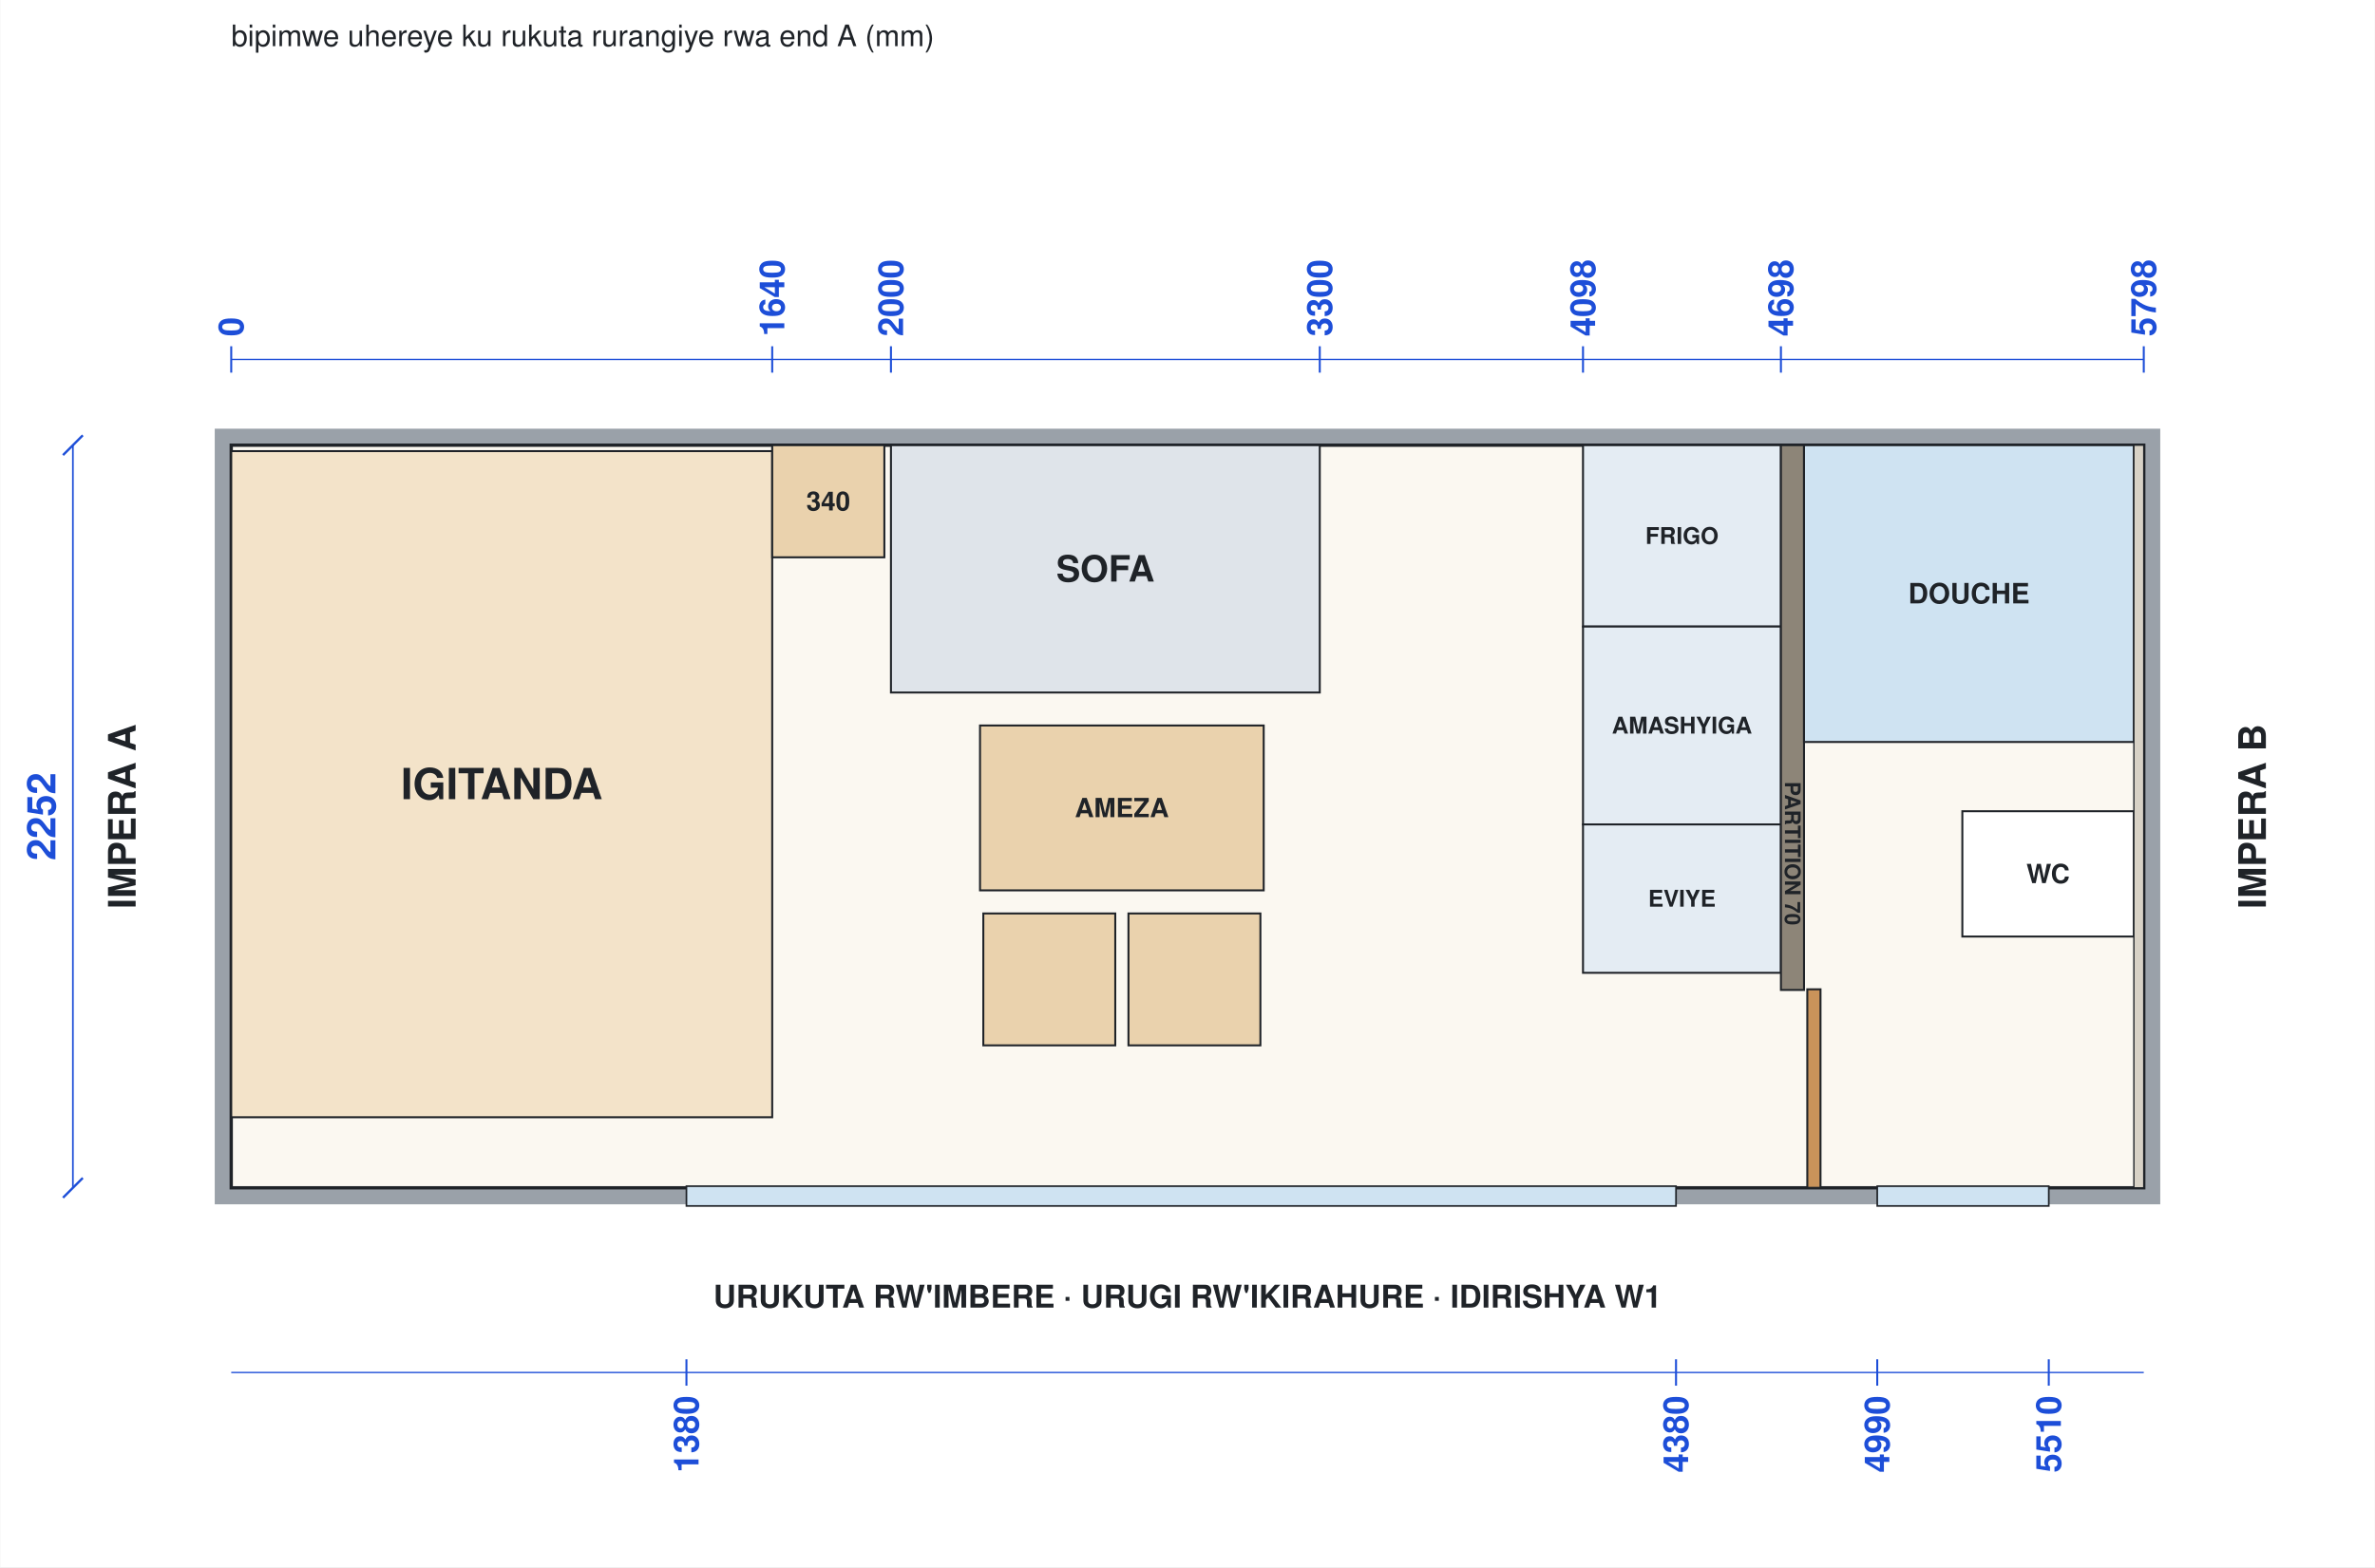
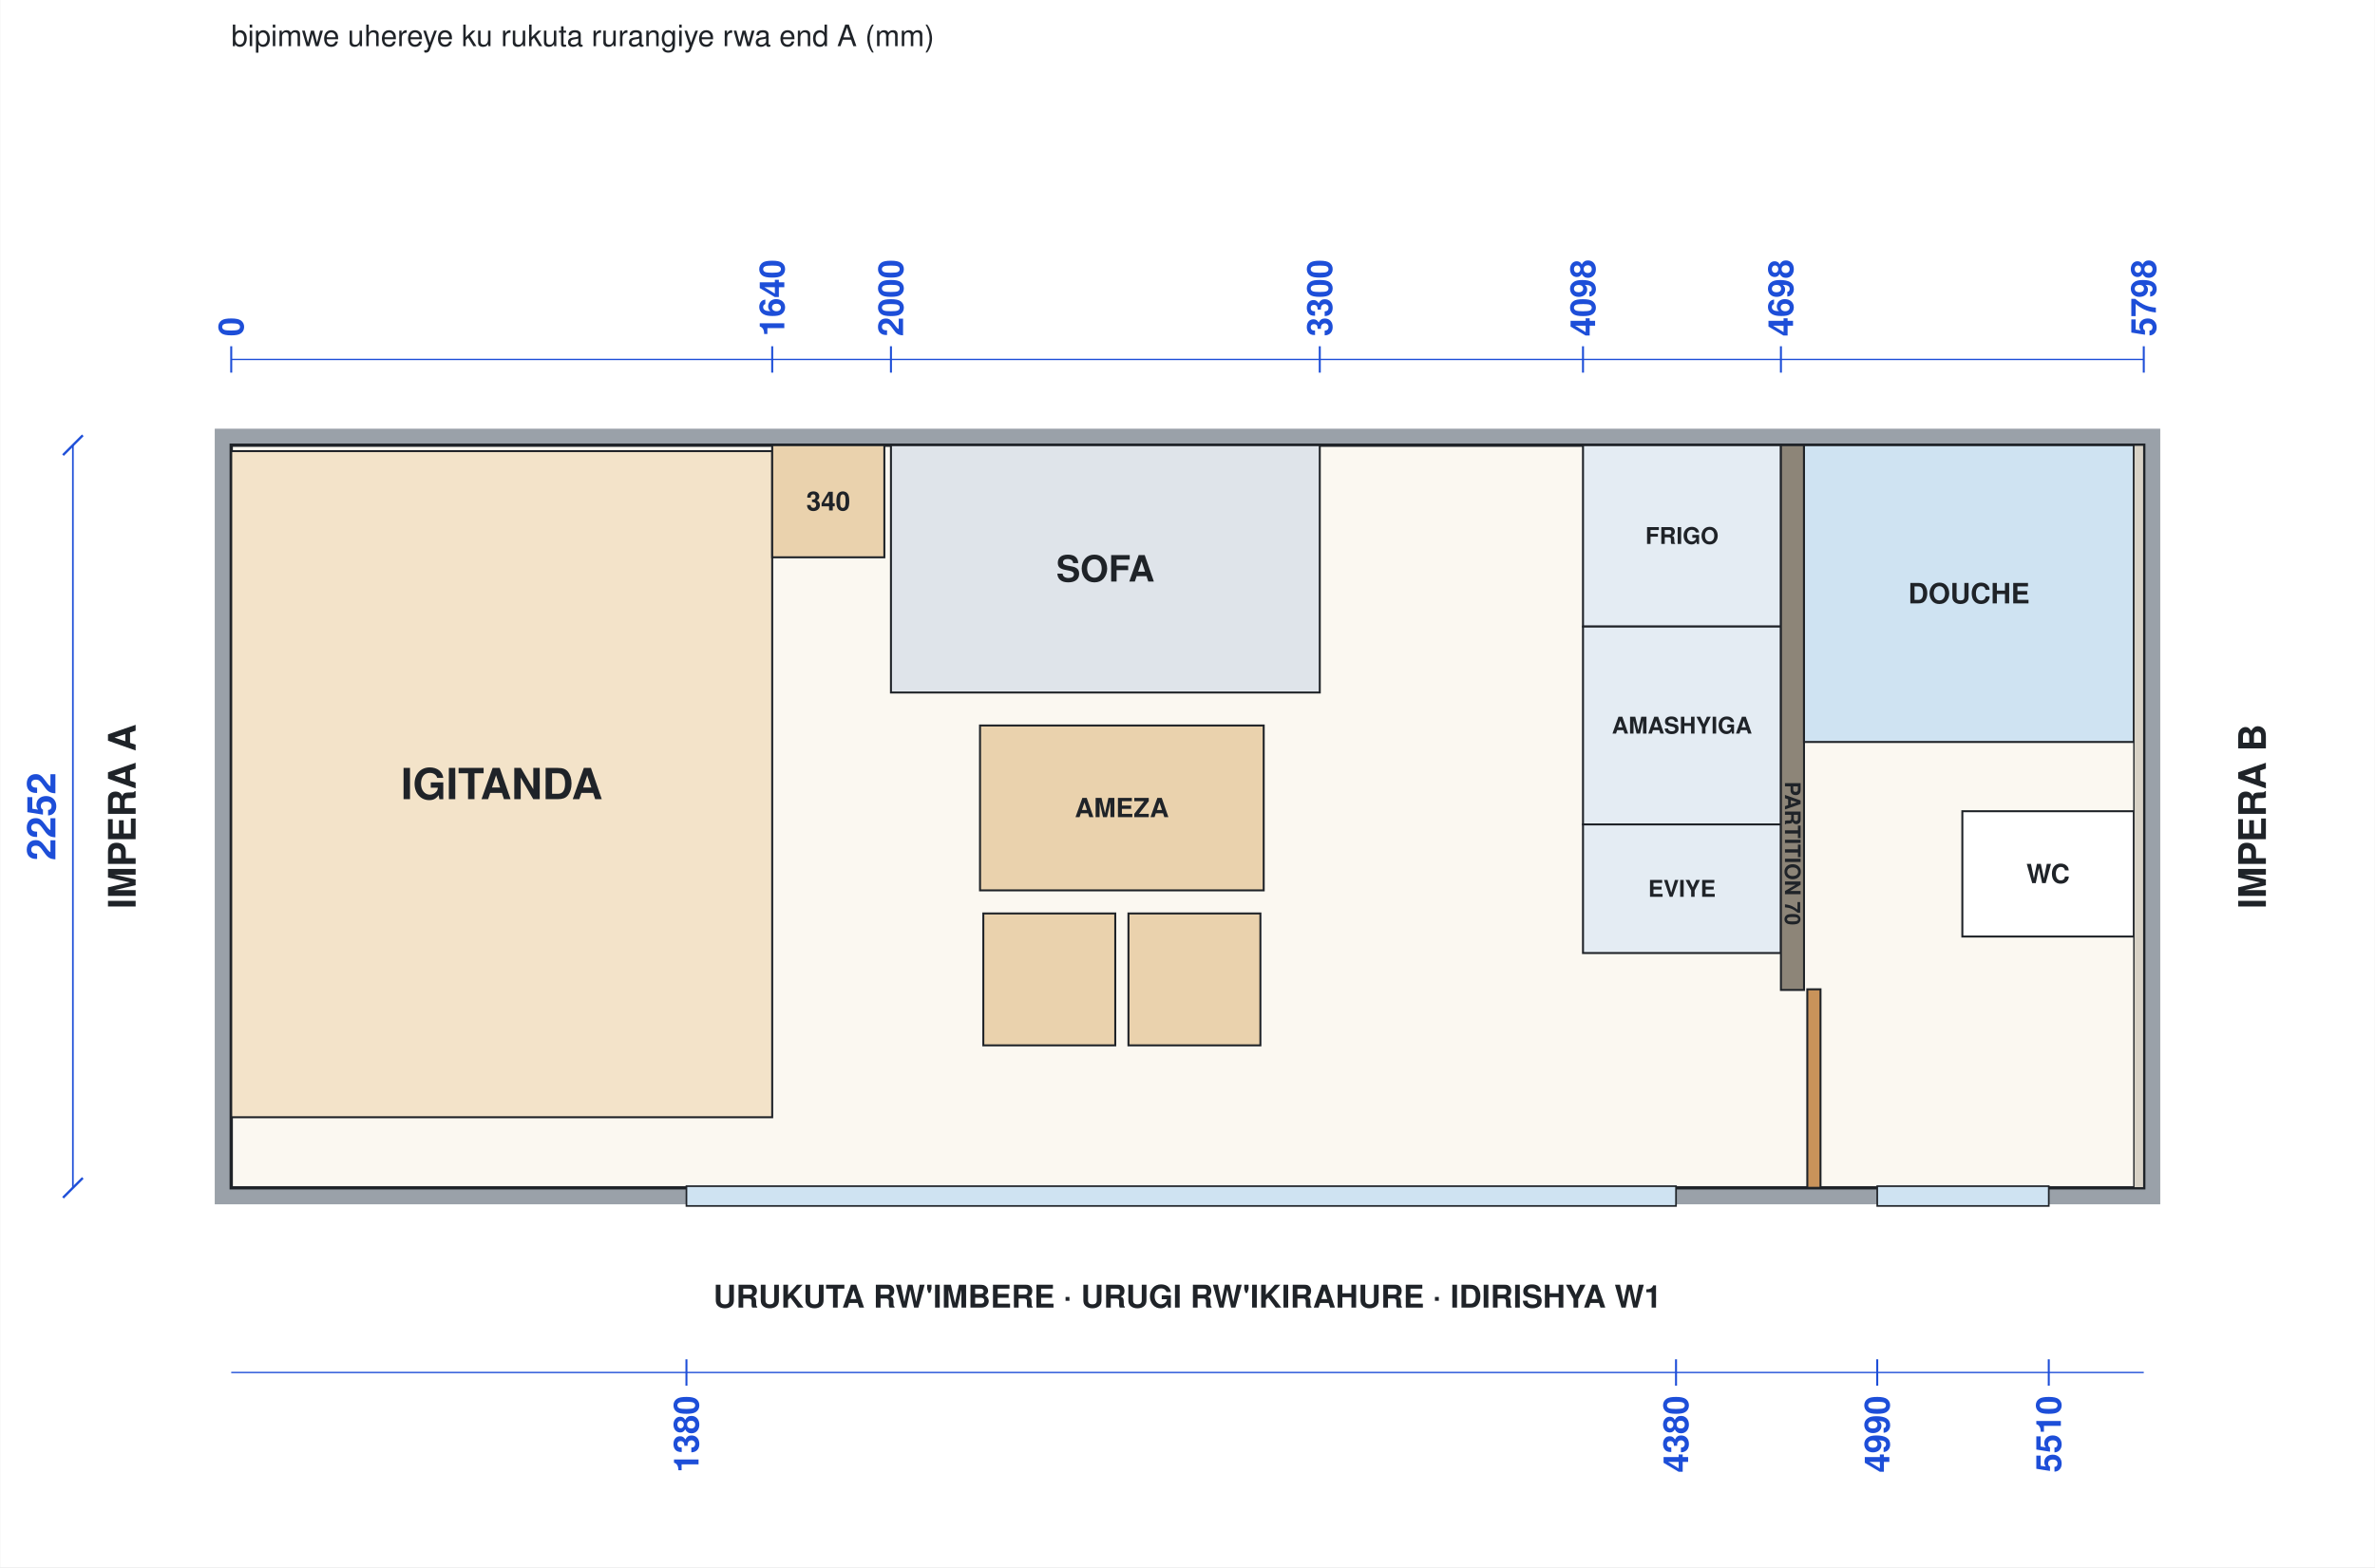
<svg xmlns="http://www.w3.org/2000/svg" viewBox="-700 -1350 7198 4752" width="1200" height="792" font-family="Helvetica, Arial, sans-serif">
  <rect x="-700" y="-1350" width="7198" height="4752" fill="#ffffff" />
  <rect x="-50" y="-50" width="5898" height="2352" fill="#9aa1a9" stroke="none" stroke-width="0" />
  <rect x="0" y="0" width="5798" height="2252" fill="#fbf8f1" stroke="#1f2328" stroke-width="10" />
  <rect x="1380" y="2247" width="3000" height="60" fill="#cfe3f2" stroke="#1f2328" stroke-width="5" />
  <rect x="4990" y="2247" width="520" height="60" fill="#cfe3f2" stroke="#1f2328" stroke-width="5" />
  <rect x="0" y="18" width="1640" height="2020" fill="#f3e3c9" stroke="#1f2328" stroke-width="6" />
  <text x="820" y="1028" font-size="130" font-weight="700" fill="#1f2328" text-anchor="middle" dominant-baseline="middle">IGITANDA</text>
  <rect x="1640" y="0" width="340" height="340" fill="#ead2ad" stroke="#1f2328" stroke-width="6" />
  <text x="1810" y="170" font-size="80" font-weight="700" fill="#1f2328" text-anchor="middle" dominant-baseline="middle">340</text>
  <rect x="2000" y="0" width="1300" height="750" fill="#dfe4ea" stroke="#1f2328" stroke-width="6" />
  <text x="2650" y="375" font-size="110" font-weight="700" fill="#1f2328" text-anchor="middle" dominant-baseline="middle">SOFA</text>
  <rect x="2270" y="850" width="860" height="500" fill="#ead2ad" stroke="#1f2328" stroke-width="6" />
  <text x="2700" y="1100" font-size="80" font-weight="700" fill="#1f2328" text-anchor="middle" dominant-baseline="middle">AMEZA</text>
  <rect x="2280" y="1420" width="400" height="400" fill="#ead2ad" stroke="#1f2328" stroke-width="6" />
  <rect x="2720" y="1420" width="400" height="400" fill="#ead2ad" stroke="#1f2328" stroke-width="6" />
  <rect x="4098" y="0" width="600" height="550" fill="#e4ecf3" stroke="#1f2328" stroke-width="6" />
  <text x="4398" y="275" font-size="70" font-weight="700" fill="#1f2328" text-anchor="middle" dominant-baseline="middle">FRIGO</text>
  <rect x="4098" y="550" width="600" height="600" fill="#e4ecf3" stroke="#1f2328" stroke-width="6" />
  <text x="4398" y="850" font-size="70" font-weight="700" fill="#1f2328" text-anchor="middle" dominant-baseline="middle">AMASHYIGA</text>
-   <rect x="4098" y="1150" width="600" height="450" fill="#e4ecf3" stroke="#1f2328" stroke-width="6" />
-   <text x="4398" y="1375" font-size="70" font-weight="700" fill="#1f2328" text-anchor="middle" dominant-baseline="middle">EVIYE</text>
+   <rect x="4098" y="1150" width="600" height="390" fill="#e4ecf3" stroke="#1f2328" stroke-width="6" />
+   <text x="4398" y="1345" font-size="70" font-weight="700" fill="#1f2328" text-anchor="middle" dominant-baseline="middle">EVIYE</text>
  <rect x="4698" y="0" width="70" height="1652" fill="#8d8578" stroke="#1f2328" stroke-width="6" />
  <rect x="4768" y="0" width="1000" height="900" fill="#cfe3f2" stroke="#1f2328" stroke-width="6" />
  <text x="5268" y="450" font-size="85" font-weight="700" fill="#1f2328" text-anchor="middle" dominant-baseline="middle">DOUCHE</text>
  <rect x="5248" y="1110" width="520" height="380" fill="#ffffff" stroke="#1f2328" stroke-width="6" />
  <text x="5508" y="1300" font-size="80" font-weight="700" fill="#1f2328" text-anchor="middle" dominant-baseline="middle">WC</text>
  <rect x="4778" y="1650" width="40" height="602" fill="#c9935a" stroke="#1f2328" stroke-width="6" />
  <text x="4733" y="1020" font-size="65" font-weight="700" fill="#1f2328" text-anchor="start" dominant-baseline="middle" transform="rotate(90 4733 1020)">PARTITION 70</text>
  <rect x="5768" y="0" width="30" height="2252" fill="#d8d2c6" stroke="#1f2328" stroke-width="4" />
  <text x="-330" y="1126" font-size="115" font-weight="700" fill="#1f2328" text-anchor="middle" dominant-baseline="middle" transform="rotate(-90 -330 1126)">IMPERA A</text>
  <text x="6128" y="1126" font-size="115" font-weight="700" fill="#1f2328" text-anchor="middle" dominant-baseline="middle" transform="rotate(-90 6128 1126)">IMPERA B</text>
  <text x="2899" y="2582" font-size="95" font-weight="700" fill="#1f2328" text-anchor="middle" dominant-baseline="middle">URUKUTA RW'IMBERE · URUGI RW'IKIRAHURE · IDIRISHYA W1</text>
  <line x1="0" y1="-260" x2="5798" y2="-260" stroke="#1d4ed8" stroke-width="4" />
  <line x1="0" y1="-300" x2="0" y2="-220" stroke="#1d4ed8" stroke-width="6" />
  <text x="0" y="-330" font-size="105" font-weight="700" fill="#1d4ed8" text-anchor="start" dominant-baseline="middle" transform="rotate(-90 0 -330)">0</text>
  <line x1="1640" y1="-300" x2="1640" y2="-220" stroke="#1d4ed8" stroke-width="6" />
  <text x="1640" y="-330" font-size="105" font-weight="700" fill="#1d4ed8" text-anchor="start" dominant-baseline="middle" transform="rotate(-90 1640 -330)">1640</text>
  <line x1="2000" y1="-300" x2="2000" y2="-220" stroke="#1d4ed8" stroke-width="6" />
  <text x="2000" y="-330" font-size="105" font-weight="700" fill="#1d4ed8" text-anchor="start" dominant-baseline="middle" transform="rotate(-90 2000 -330)">2000</text>
  <line x1="3300" y1="-300" x2="3300" y2="-220" stroke="#1d4ed8" stroke-width="6" />
  <text x="3300" y="-330" font-size="105" font-weight="700" fill="#1d4ed8" text-anchor="start" dominant-baseline="middle" transform="rotate(-90 3300 -330)">3300</text>
  <line x1="4098" y1="-300" x2="4098" y2="-220" stroke="#1d4ed8" stroke-width="6" />
  <text x="4098" y="-330" font-size="105" font-weight="700" fill="#1d4ed8" text-anchor="start" dominant-baseline="middle" transform="rotate(-90 4098 -330)">4098</text>
  <line x1="4698" y1="-300" x2="4698" y2="-220" stroke="#1d4ed8" stroke-width="6" />
  <text x="4698" y="-330" font-size="105" font-weight="700" fill="#1d4ed8" text-anchor="start" dominant-baseline="middle" transform="rotate(-90 4698 -330)">4698</text>
  <line x1="5798" y1="-300" x2="5798" y2="-220" stroke="#1d4ed8" stroke-width="6" />
  <text x="5798" y="-330" font-size="105" font-weight="700" fill="#1d4ed8" text-anchor="start" dominant-baseline="middle" transform="rotate(-90 5798 -330)">5798</text>
  <text x="0" y="-1240" font-size="90" font-weight="400" fill="#1f2328" text-anchor="start" dominant-baseline="middle">bipimwe uhereye ku rukuta rurangiye rwa end A (mm)</text>
  <line x1="0" y1="2812" x2="5798" y2="2812" stroke="#1d4ed8" stroke-width="4" />
  <line x1="1380" y1="2772" x2="1380" y2="2852" stroke="#1d4ed8" stroke-width="6" />
  <text x="1380" y="2882" font-size="105" font-weight="700" fill="#1d4ed8" text-anchor="end" dominant-baseline="middle" transform="rotate(-90 1380 2882)">1380</text>
  <line x1="4380" y1="2772" x2="4380" y2="2852" stroke="#1d4ed8" stroke-width="6" />
  <text x="4380" y="2882" font-size="105" font-weight="700" fill="#1d4ed8" text-anchor="end" dominant-baseline="middle" transform="rotate(-90 4380 2882)">4380</text>
  <line x1="4990" y1="2772" x2="4990" y2="2852" stroke="#1d4ed8" stroke-width="6" />
  <text x="4990" y="2882" font-size="105" font-weight="700" fill="#1d4ed8" text-anchor="end" dominant-baseline="middle" transform="rotate(-90 4990 2882)">4990</text>
  <line x1="5510" y1="2772" x2="5510" y2="2852" stroke="#1d4ed8" stroke-width="6" />
  <text x="5510" y="2882" font-size="105" font-weight="700" fill="#1d4ed8" text-anchor="end" dominant-baseline="middle" transform="rotate(-90 5510 2882)">5510</text>
  <line x1="-480" y1="0" x2="-480" y2="2252" stroke="#1d4ed8" stroke-width="5" />
  <line x1="-510" y1="30" x2="-450" y2="-30" stroke="#1d4ed8" stroke-width="7" />
  <line x1="-510" y1="2282" x2="-450" y2="2222" stroke="#1d4ed8" stroke-width="7" />
  <text x="-575" y="1126" font-size="120" font-weight="700" fill="#1d4ed8" text-anchor="middle" dominant-baseline="middle" transform="rotate(-90 -575 1126)">2252</text>
</svg>
